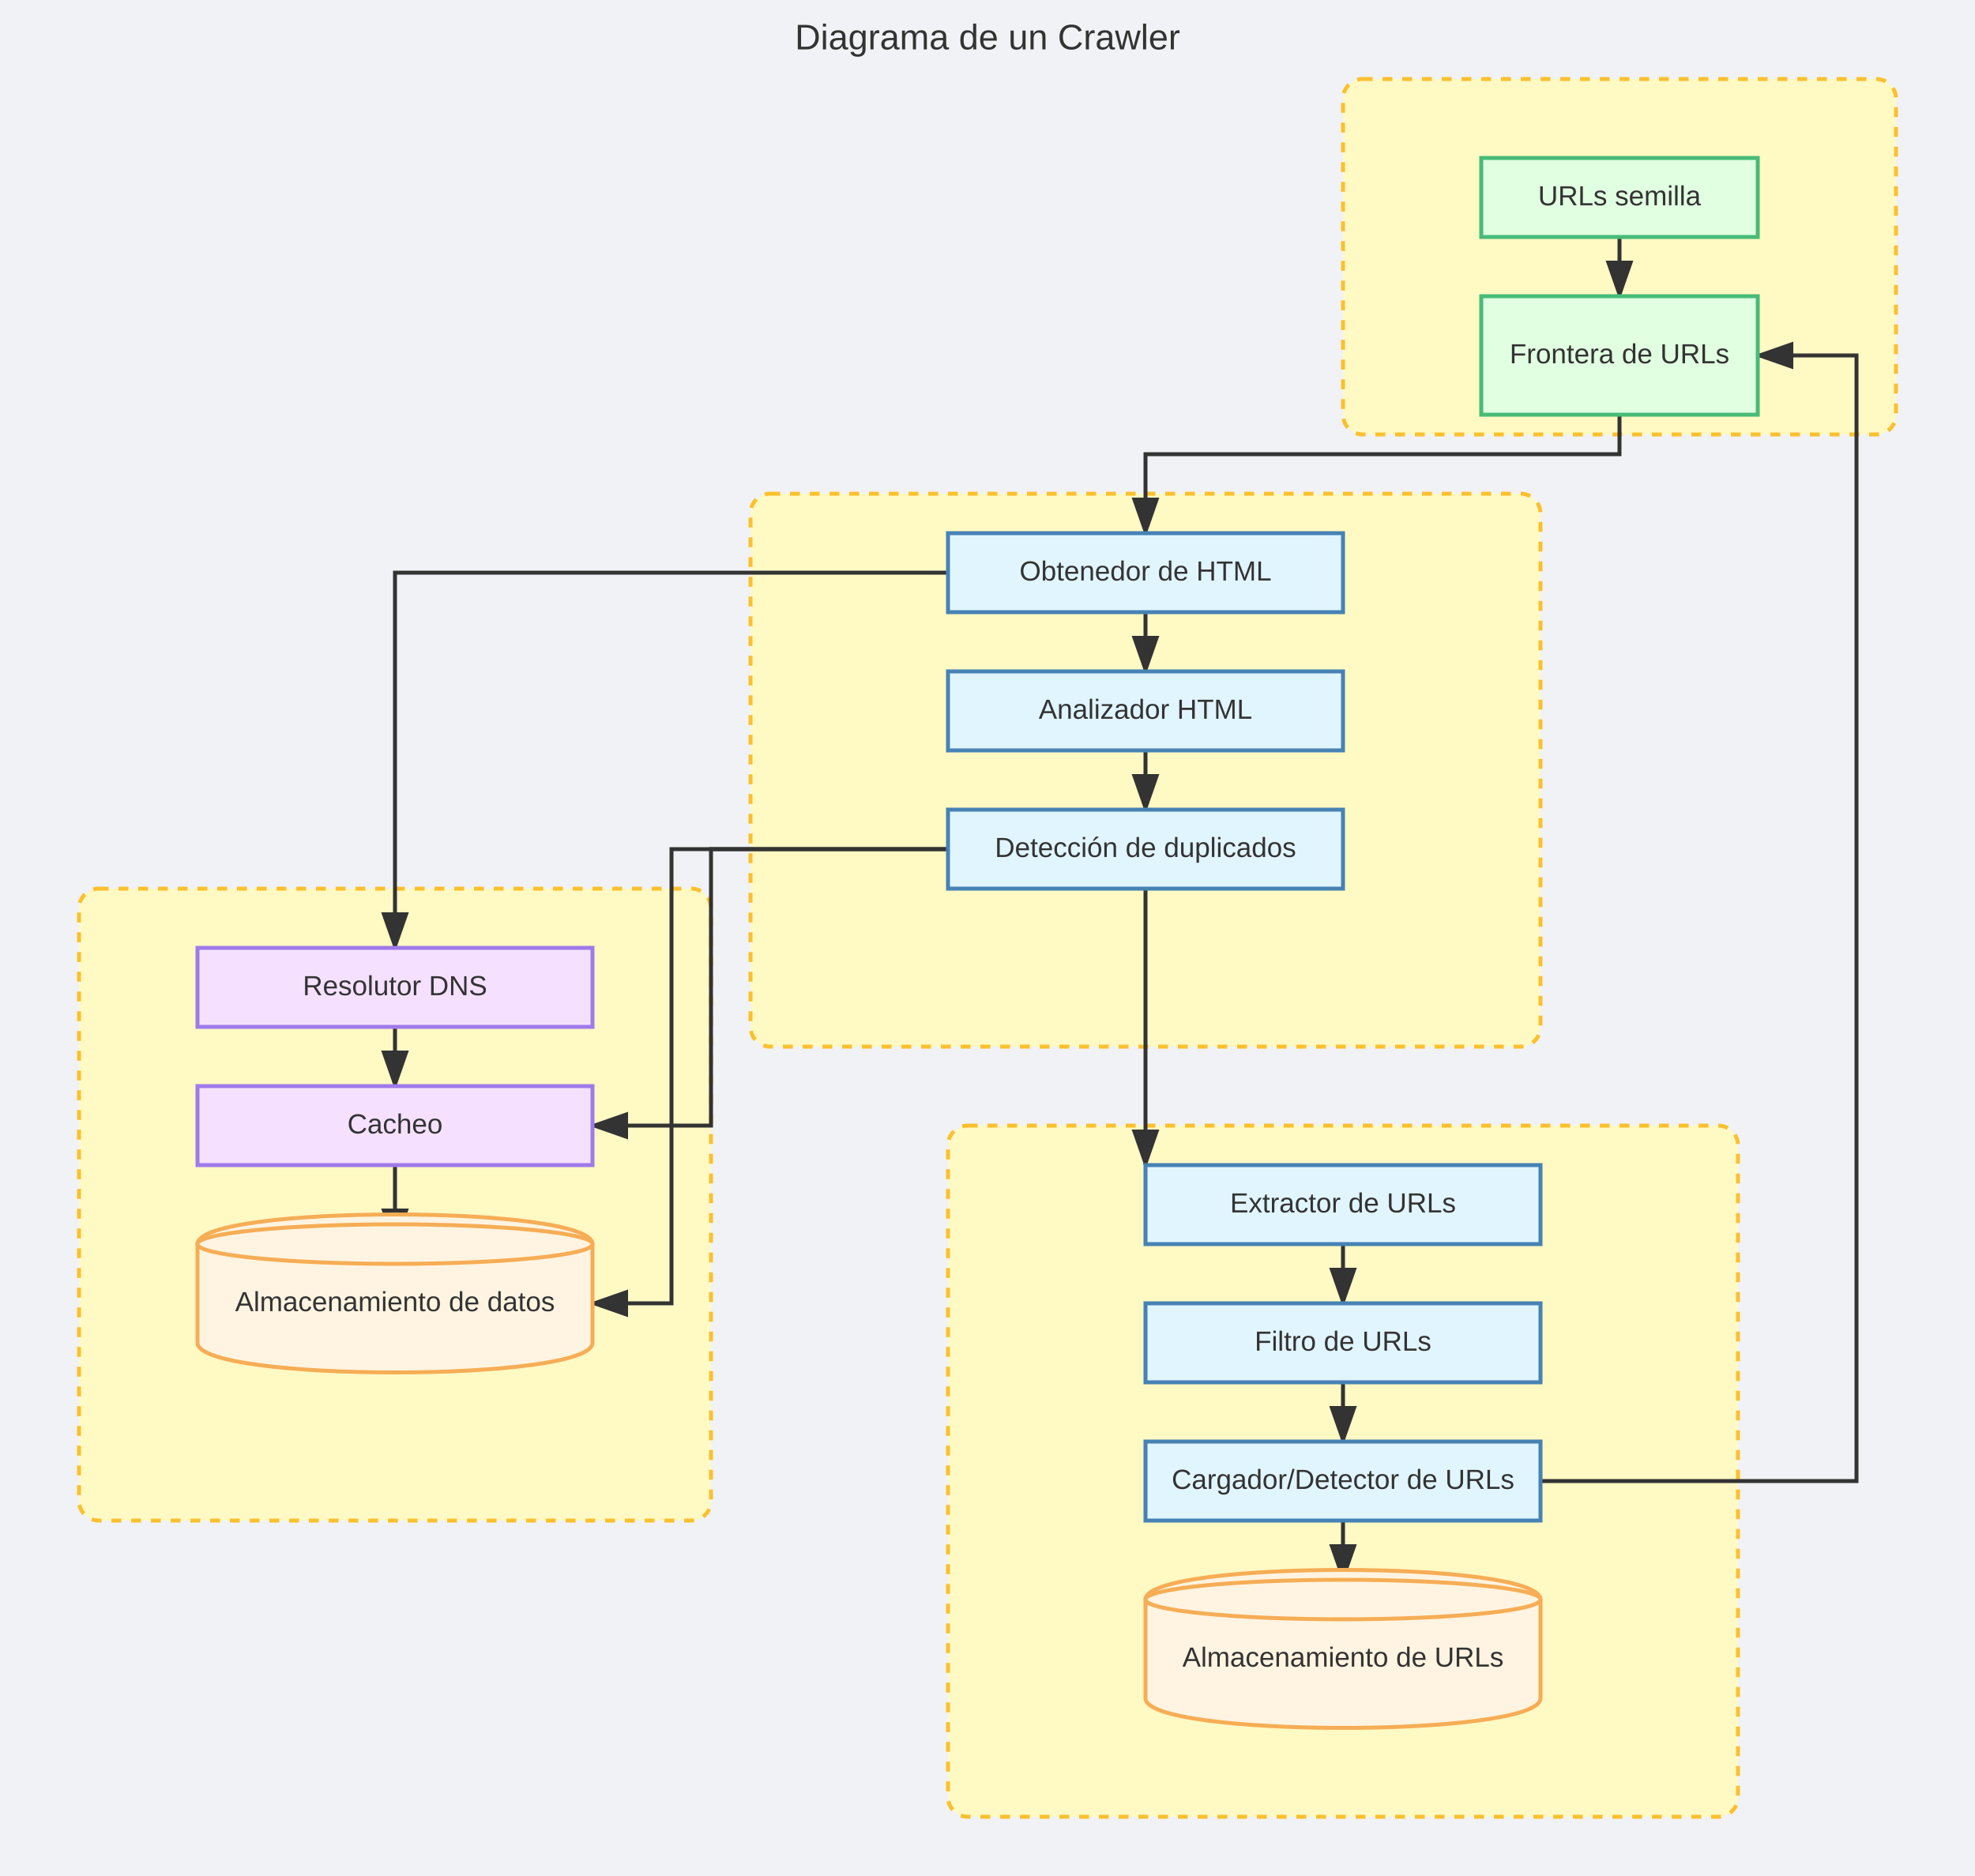
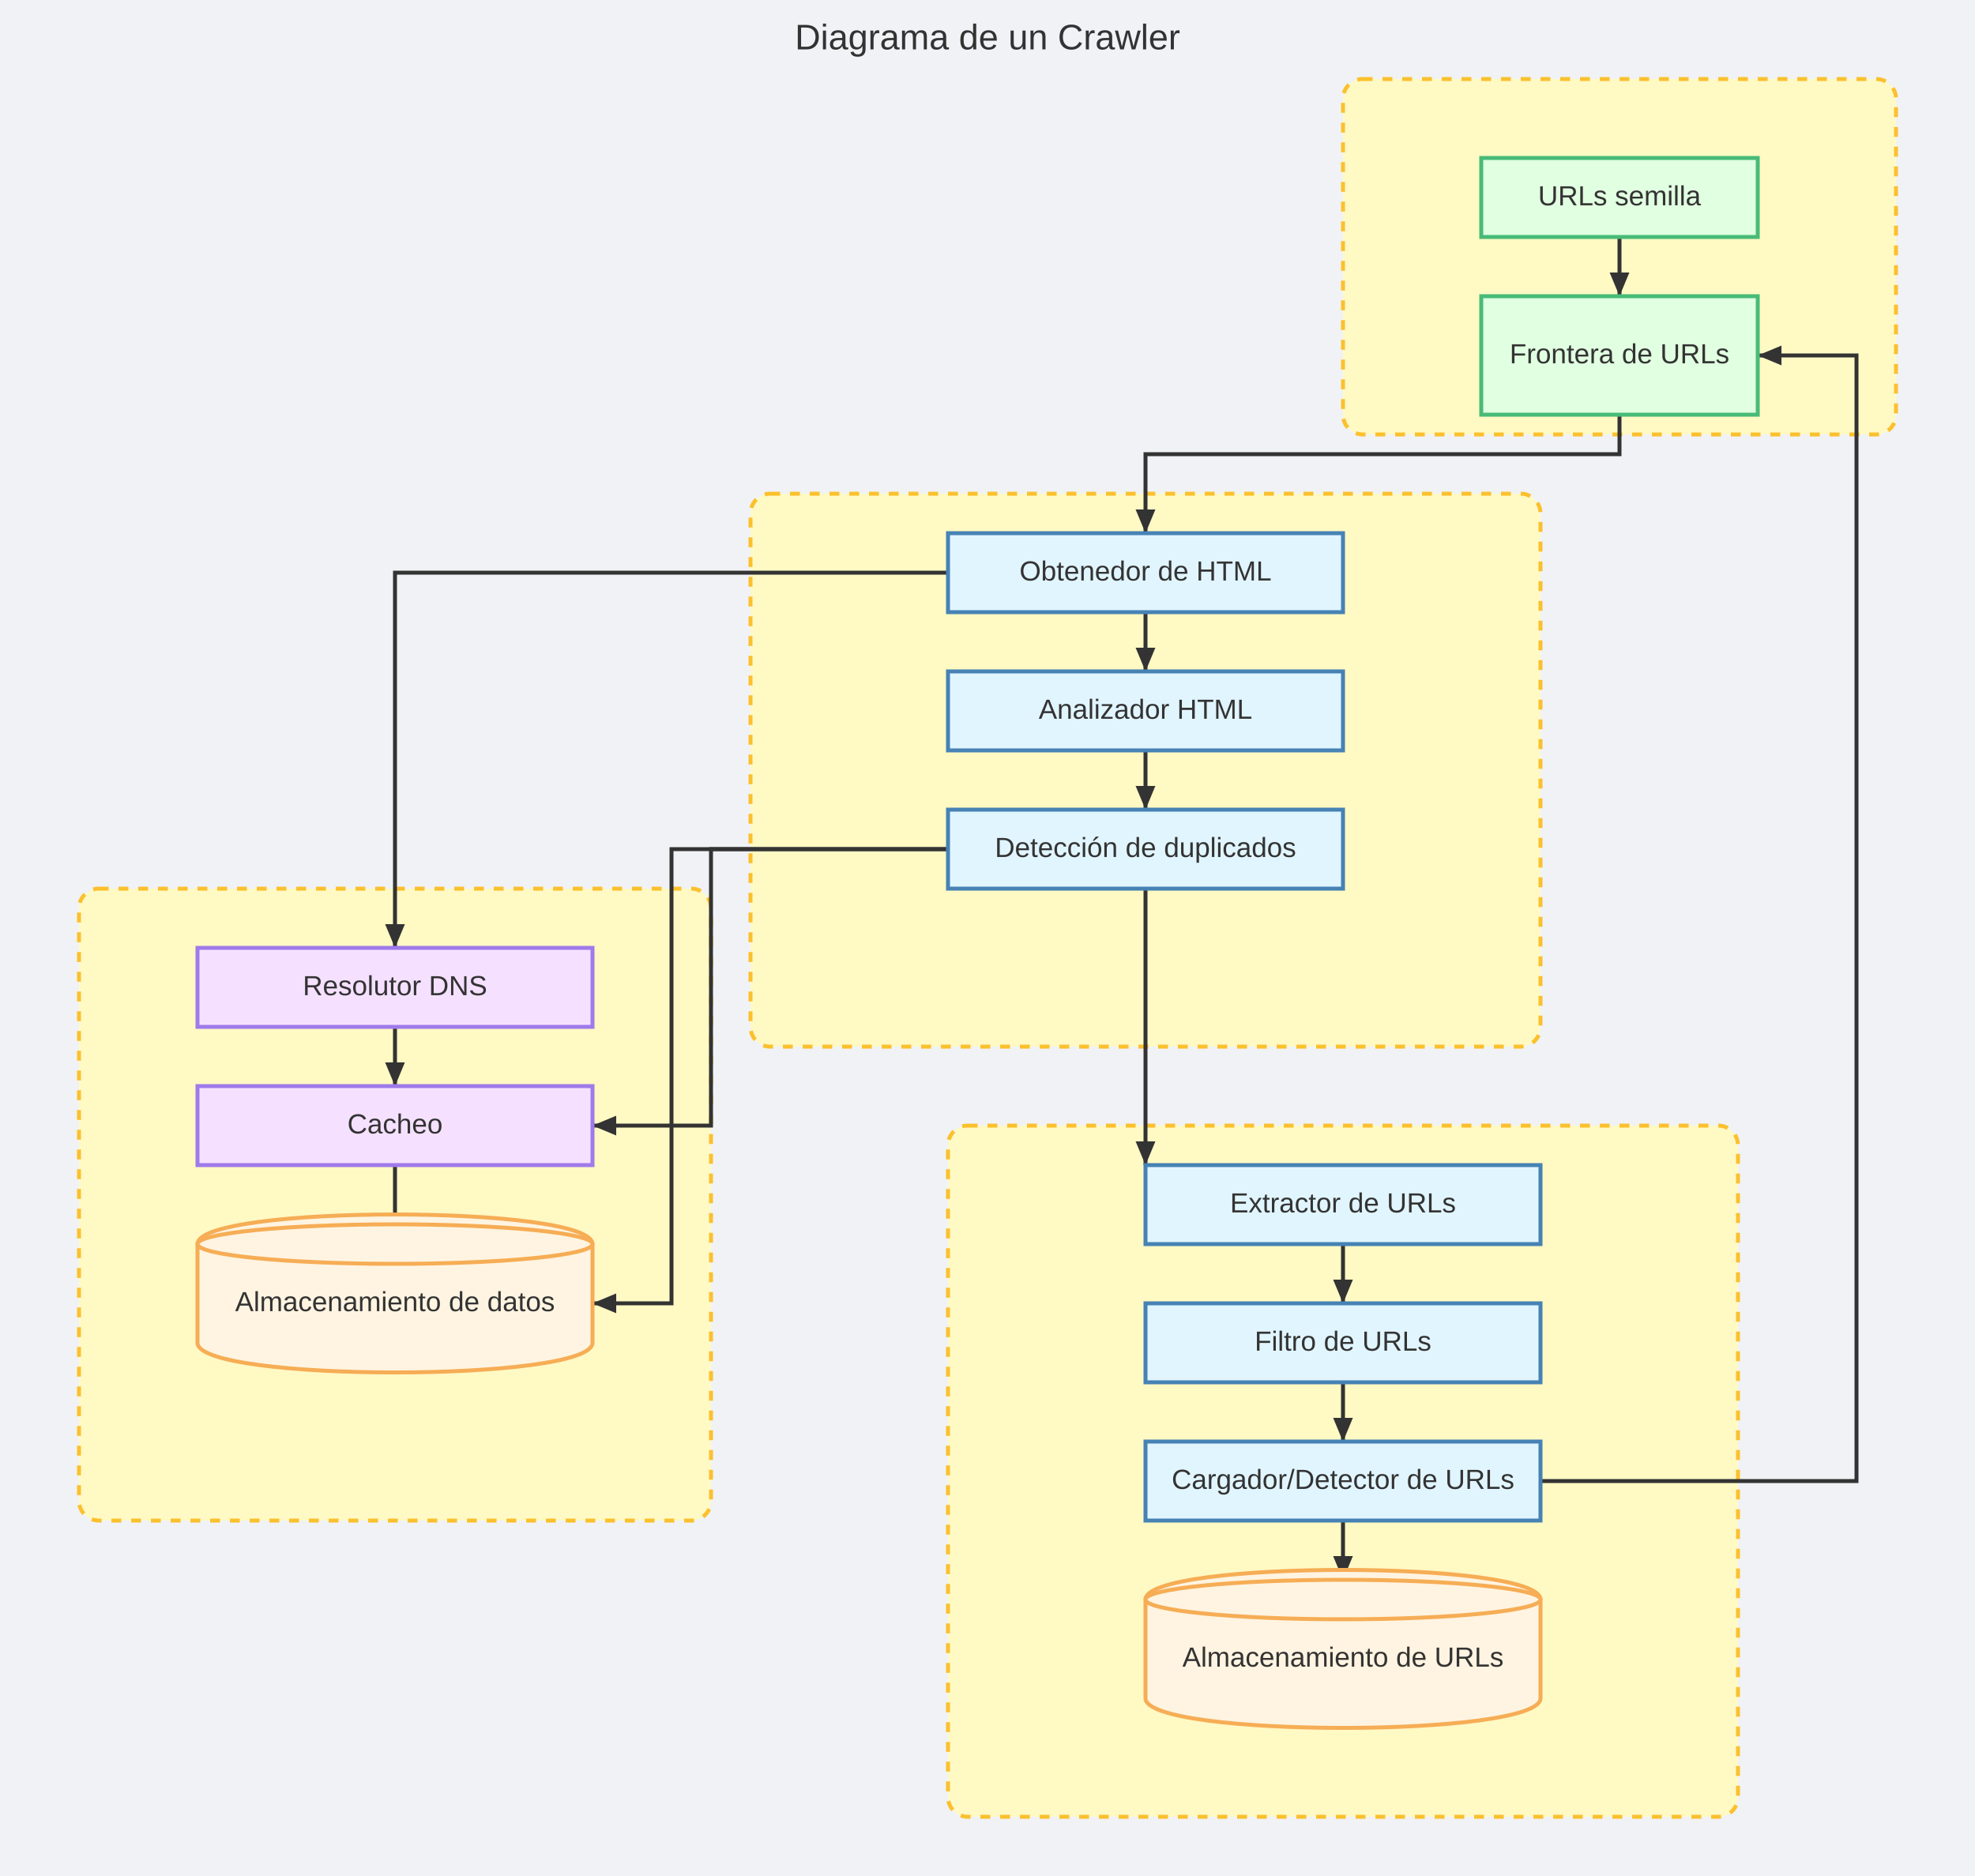
<svg xmlns="http://www.w3.org/2000/svg" viewBox="0 0 1000 950">
  <rect width="1000" height="950" fill="#f0f2f5" />
  <defs>
-     <marker id="arrowhead-light" markerWidth="10" markerHeight="7" refX="9" refY="3.5" orient="auto">
-       <polygon points="0 0, 10 3.5, 0 7" fill="#333333" />
+     <marker id="arrowhead-light" markerWidth="6" markerHeight="5" refX="6" refY="2.5" orient="auto">
+       <polygon points="0 0, 6 2.5, 0 5" fill="#333333" />
    </marker>
  </defs>
  <style>
    .label { font-family: Arial; font-size: 14px; text-anchor: middle; dominant-baseline: middle; fill: #333333; }
    .title { font-family: Arial; font-size: 18px; text-anchor: middle; fill: #333333; }
    .edge { fill: none; stroke: #333333; stroke-width: 2; marker-end: url(#arrowhead-light); }
    
    /* Grupos contenedores (Borde punteado) */
    .group-box { fill: #fff9c4; stroke: #fbc02d; stroke-width: 2; stroke-dasharray: 5,5; }

    /* NUEVA PALETA PASTEL (Basada en el ejemplo) */
    /* Verde Pastel */
    .box-green { fill: #e1ffe1; stroke: #48bb78; stroke-width: 2; }
    /* Azul Pastel */
    .box-blue { fill: #e1f5ff; stroke: #4682b4; stroke-width: 2; }
    /* Violeta Pastel */
    .box-purple { fill: #f5e1ff; stroke: #9f7aea; stroke-width: 2; }
    /* Naranja/Amarillo Pastel (para almacenamiento) */
    .box-yellow { fill: #fff4e1; stroke: #f6ad55; stroke-width: 2; }
  </style>
  <text x="500" y="25" class="title">Diagrama de un Crawler</text>
  <rect x="680" y="40" width="280" height="180" class="group-box" rx="10" />
  <rect x="380" y="250" width="400" height="280" class="group-box" rx="10" />
  <rect x="40" y="450" width="320" height="320" class="group-box" rx="10" />
  <rect x="480" y="570" width="400" height="350" class="group-box" rx="10" />
  <g>
    <path d="M 820,120 V 150" class="edge" />
    <path d="M 820,210 V 230 H 580 V 270" class="edge" />
    <path d="M 580,310 V 340" class="edge" />
    <path d="M 580,380 V 410" class="edge" />
    <path d="M 580,450 V 590" class="edge" />
    <path d="M 480,430 H 360 V 570 H 300" class="edge" />
    <path d="M 480,430 H 340 V 660 H 300" class="edge" />
    <path d="M 680,630 V 660" class="edge" />
    <path d="M 680,700 V 730" class="edge" />
    <path d="M 680,770 V 800" class="edge" />
    <path d="M 780,750 H 940 V 180 H 890" class="edge" />
    <path d="M 480,290 H 200 V 480" class="edge" />
    <path d="M 200,520 V 550" class="edge" />
    <path d="M 200,590 V 630" class="edge" />
  </g>
  <g>
    <rect x="750" y="80" width="140" height="40" class="box-green" />
    <text x="820" y="100" class="label">URLs semilla</text>
    <rect x="750" y="150" width="140" height="60" class="box-green" />
    <text x="820" y="180" class="label">Frontera de URLs</text>
    <rect x="480" y="270" width="200" height="40" class="box-blue" />
    <text x="580" y="290" class="label">Obtenedor de HTML</text>
    <rect x="480" y="340" width="200" height="40" class="box-blue" />
    <text x="580" y="360" class="label">Analizador HTML</text>
    <rect x="480" y="410" width="200" height="40" class="box-blue" />
    <text x="580" y="430" class="label">Detección de duplicados</text>
    <rect x="580" y="590" width="200" height="40" class="box-blue" />
    <text x="680" y="610" class="label">Extractor de URLs</text>
    <rect x="580" y="660" width="200" height="40" class="box-blue" />
    <text x="680" y="680" class="label">Filtro de URLs</text>
    <rect x="580" y="730" width="200" height="40" class="box-blue" />
    <text x="680" y="750" class="label">Cargador/Detector de URLs</text>
    <path d="M 580,810 V 860 C 580,880 780,880 780,860 V 810 C 780,790 580,790 580,810 Z" class="box-yellow" />
    <ellipse cx="680" cy="810" rx="100" ry="10" class="box-yellow" />
    <text x="680" y="840" class="label">Almacenamiento de URLs</text>
    <rect x="100" y="480" width="200" height="40" class="box-purple" />
    <text x="200" y="500" class="label">Resolutor DNS</text>
    <rect x="100" y="550" width="200" height="40" class="box-purple" />
    <text x="200" y="570" class="label">Cacheo</text>
    <path d="M 100,630 V 680 C 100,700 300,700 300,680 V 630 C 300,610 100,610 100,630 Z" class="box-yellow" />
    <ellipse cx="200" cy="630" rx="100" ry="10" class="box-yellow" />
    <text x="200" y="660" class="label">Almacenamiento de datos</text>
  </g>
</svg>
